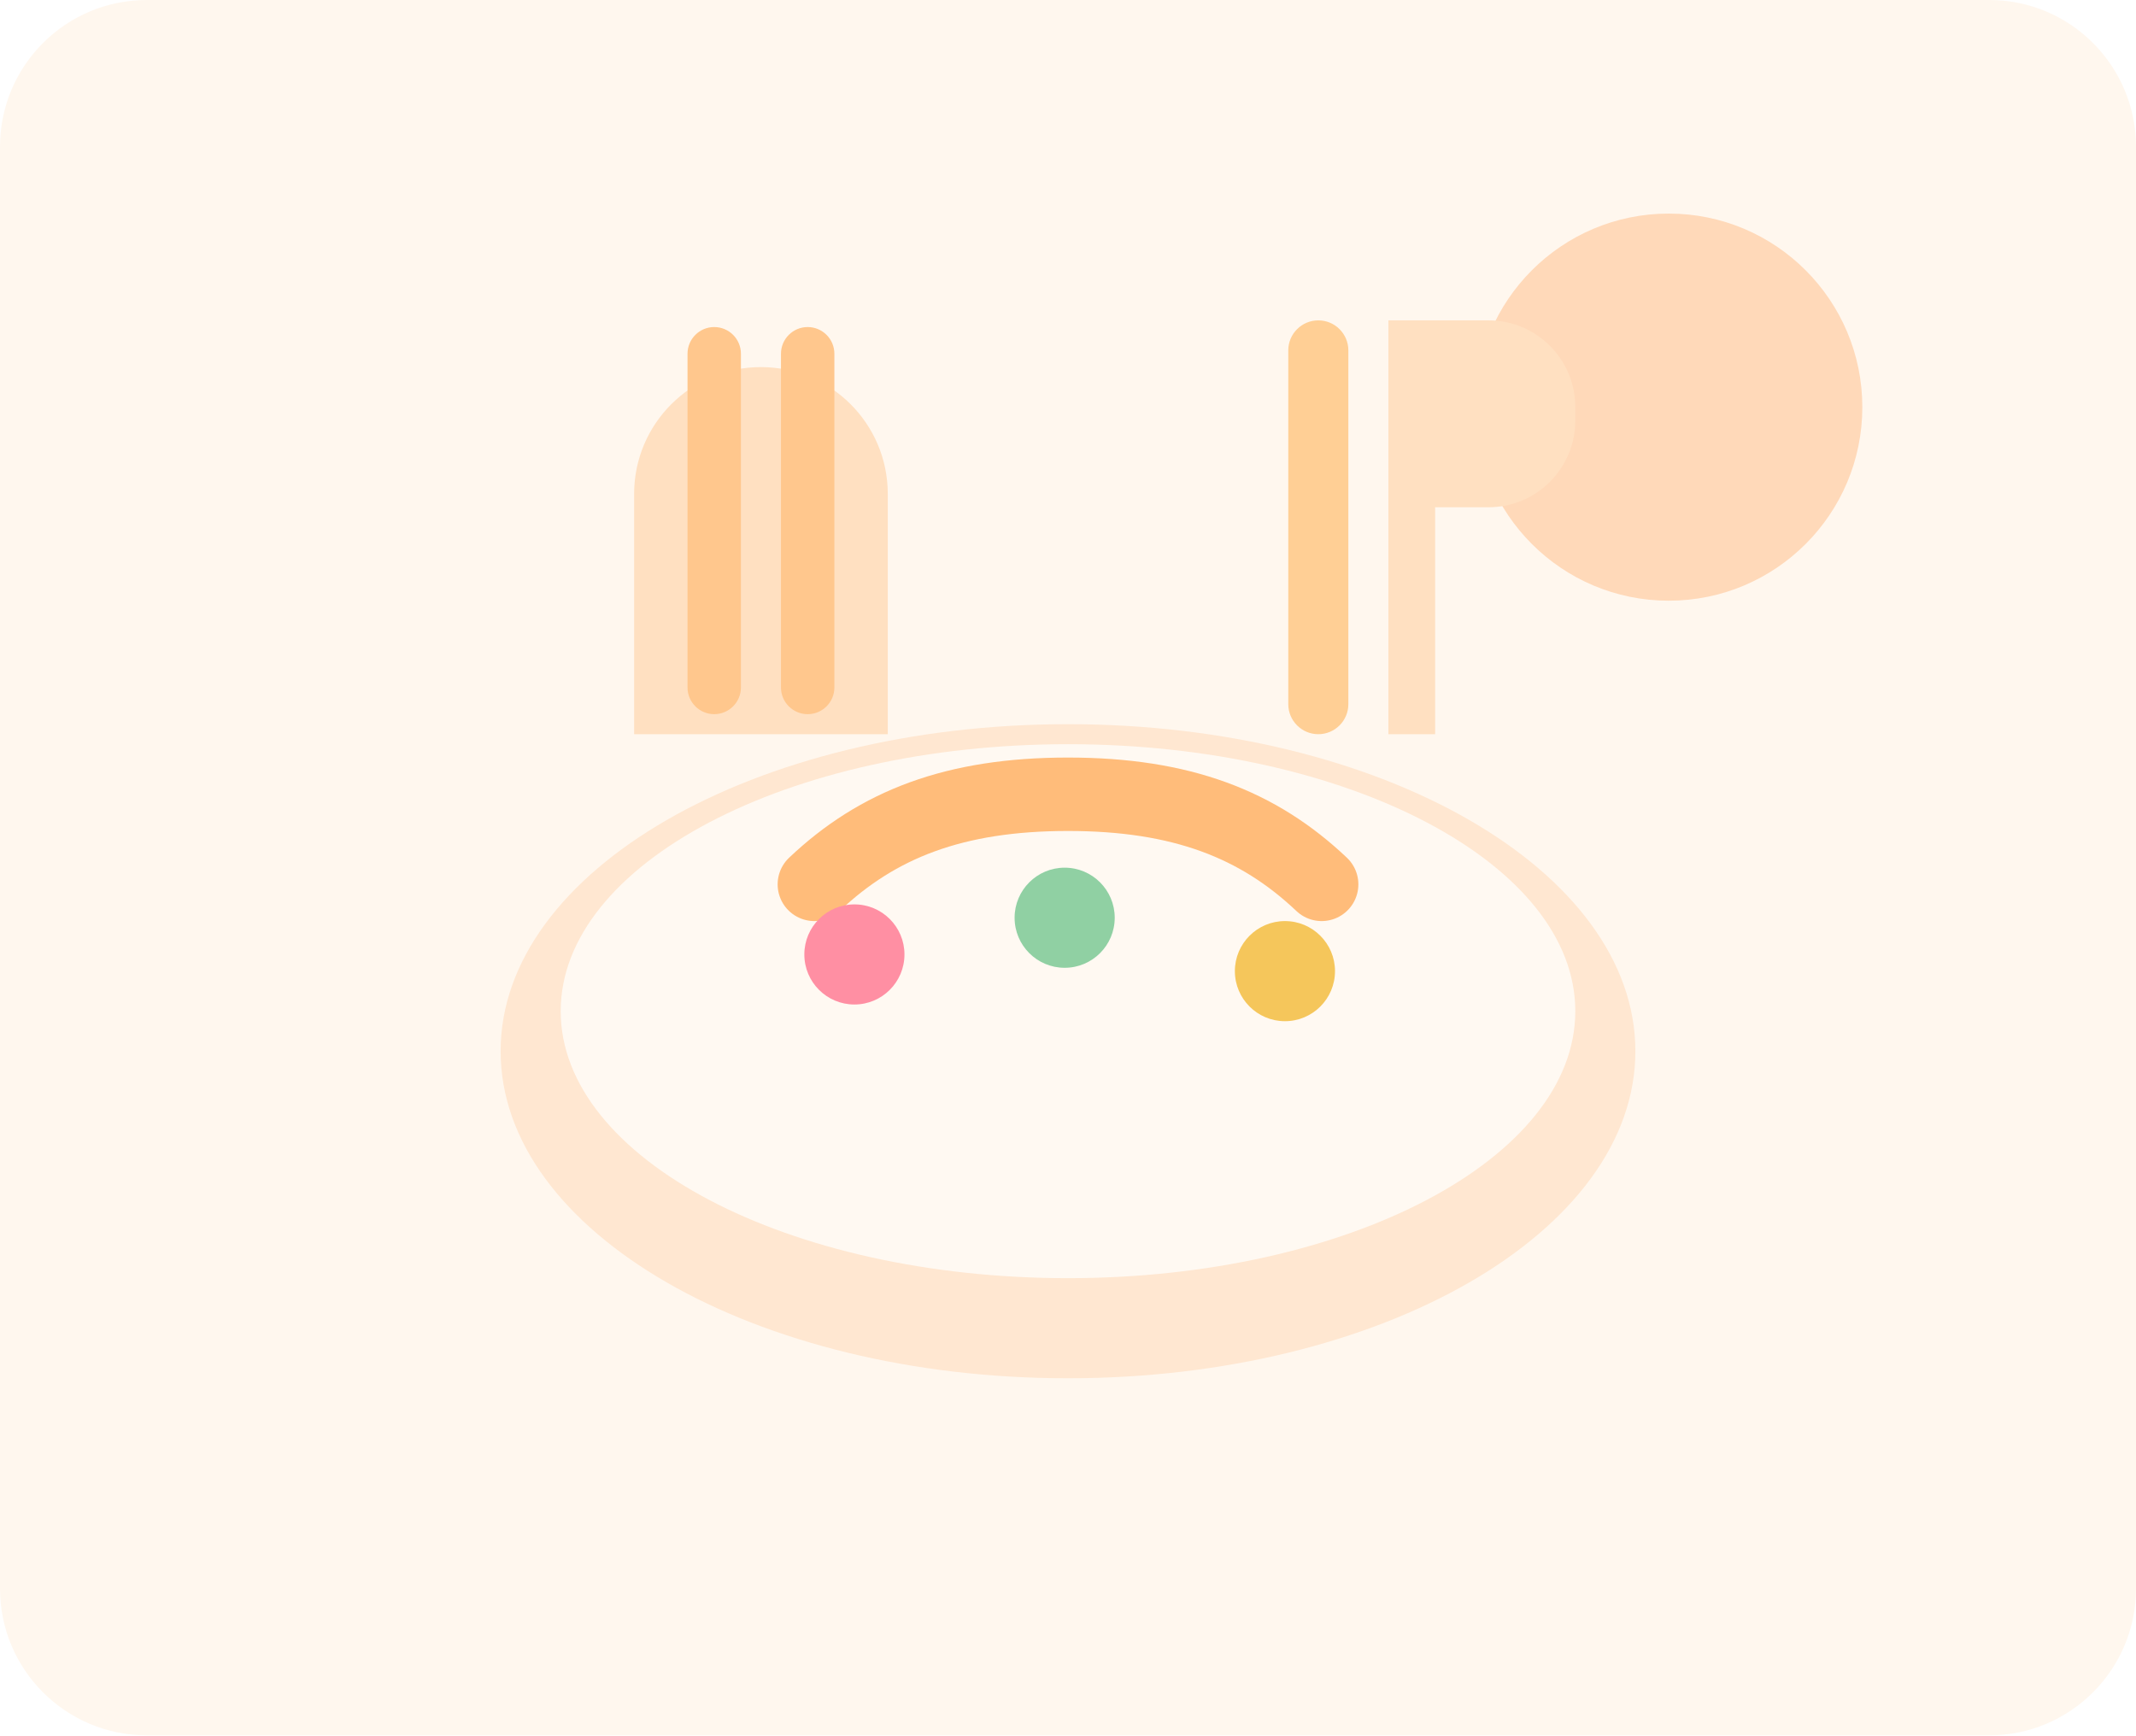
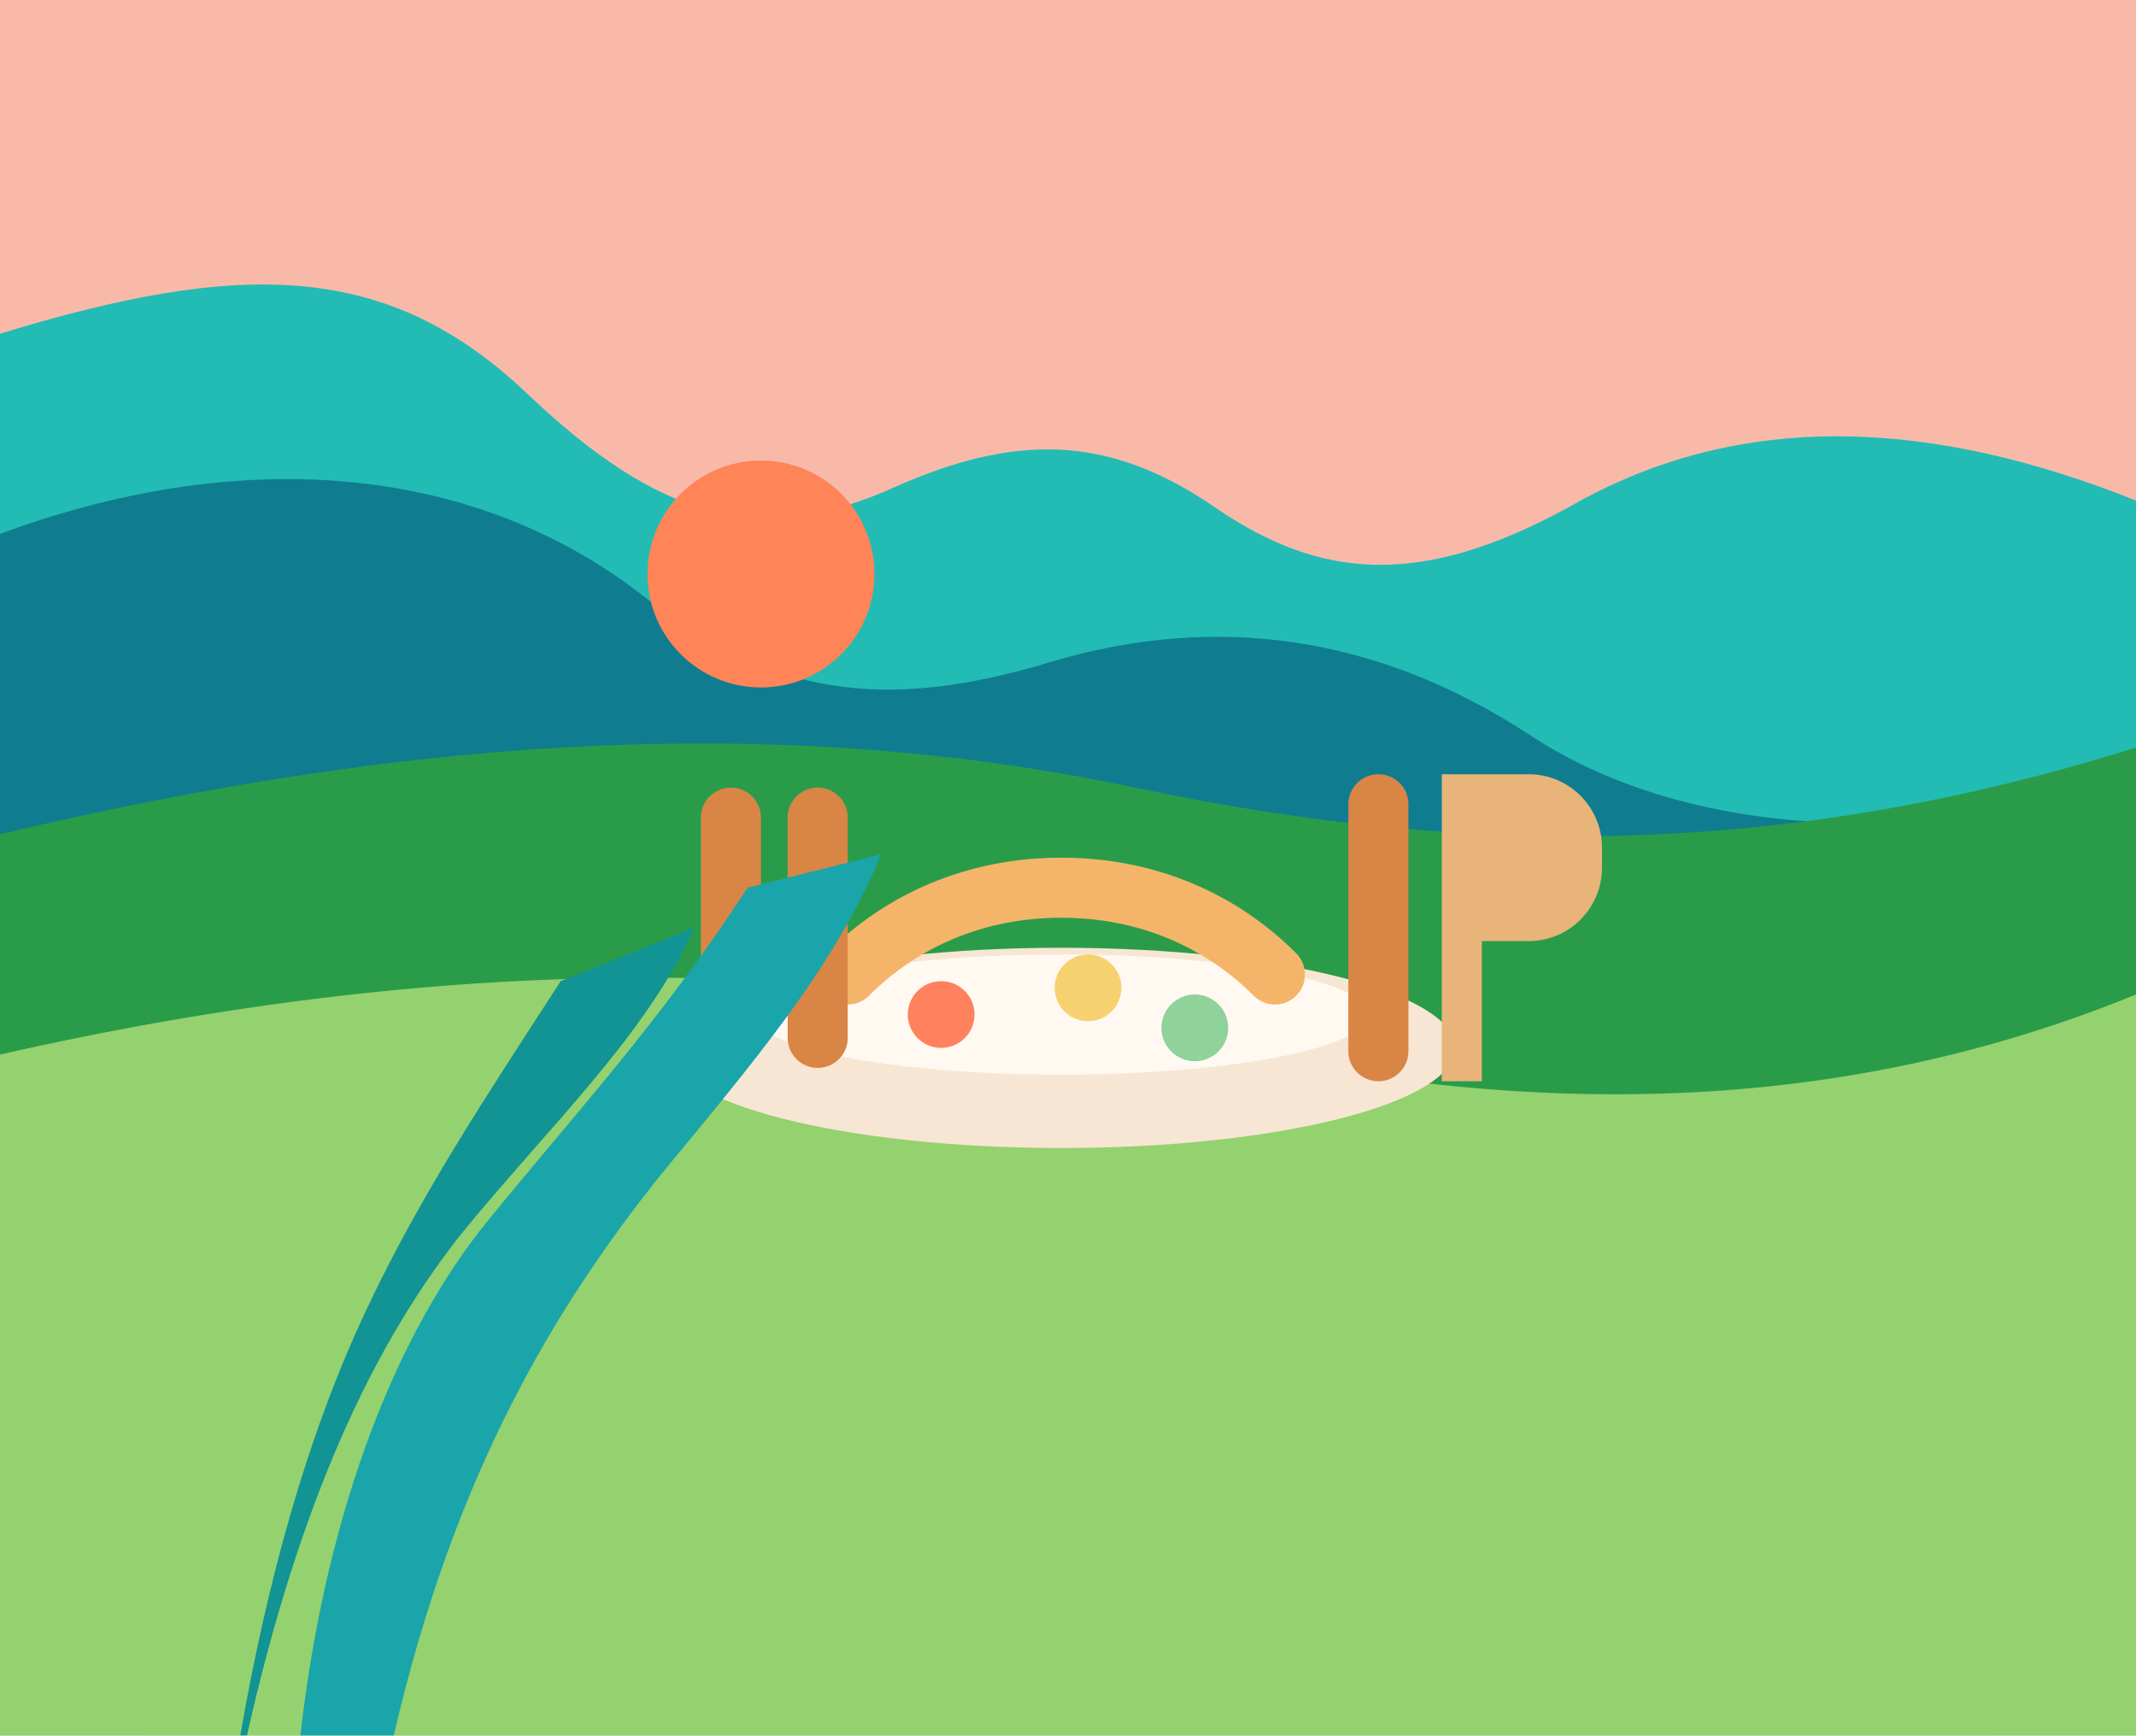
<svg xmlns="http://www.w3.org/2000/svg" width="640" height="520" viewBox="0 0 640 520" fill="none">
-   <rect width="640" height="520" rx="44" fill="#FFF7EE" />
-   <circle cx="500" cy="122" r="58" fill="#FFD9B9" />
-   <ellipse cx="320" cy="315" rx="170" ry="98" fill="#FFE7D1" />
-   <ellipse cx="320" cy="303" rx="152" ry="80" fill="#FFF9F2" />
-   <path d="M244 265C263 247 286 238 320 238C354 238 377 247 396 265" stroke="#FFBC7A" stroke-width="22" stroke-linecap="round" />
-   <circle cx="256" cy="286" r="15" fill="#FF8FA3" />
-   <circle cx="319" cy="275" r="15" fill="#90D0A3" />
-   <circle cx="385" cy="291" r="15" fill="#F5C65B" />
-   <path d="M190 148C190 127.013 207.013 110 228 110V110C248.987 110 266 127.013 266 148V220H190V148Z" fill="#FFE0C1" />
-   <rect x="206" y="98" width="16" height="116" rx="8" fill="#FFC78D" />
-   <rect x="234" y="98" width="16" height="116" rx="8" fill="#FFC78D" />
-   <rect x="386" y="96" width="18" height="124" rx="9" fill="#FFCF95" />
-   <path d="M416 96H446C460.359 96 472 107.641 472 122V126C472 140.359 460.359 152 446 152H430V220H416V96Z" fill="#FFE0C1" />
+   <rect width="640" height="520" rx="44" fill="#FEF4E7" />
+   <path d="M0 0H640V214C578 196 514 186 418 186C292 186 176 206 0 230V0Z" fill="#F8B9A9" />
+   <path d="M0 100C72 78 116 78 158 118C198 156 228 164 268 146C304 130 332 130 364 152C396 174 426 176 470 152C522 122 580 126 640 150V260H0V100Z" fill="#22BCB4" />
+   <path d="M0 160C70 134 140 138 192 178C230 208 264 214 316 198C364 184 412 190 458 220C500 248 566 256 640 234V316H0V160Z" fill="#0F7D8F" />
+   <circle cx="228" cy="172" r="34" fill="#FF8457" />
+   <path d="M0 250C126 220 236 214 340 236C444 258 538 256 640 224V520H0V250Z" fill="#2A9C49" />
+   <path d="M0 316C132 286 250 286 356 312C458 336 552 334 640 298V520H0V316Z" fill="#94D16F" />
+   <ellipse cx="318" cy="314" rx="118" ry="30" fill="#F7E6D3" />
+   <ellipse cx="318" cy="304" rx="92" ry="18" fill="#FFF9F2" />
+   <path d="M254 292C270 276 292 266 318 266C344 266 366 276 382 292" stroke="#F4B56A" stroke-width="18" stroke-linecap="round" />
+   <circle cx="282" cy="304" r="10" fill="#FF815E" />
+   <circle cx="326" cy="296" r="10" fill="#F6D170" />
+   <circle cx="358" cy="308" r="10" fill="#8FD29A" />
+   <rect x="210" y="236" width="18" height="84" rx="9" fill="#D98545" />
+   <rect x="236" y="236" width="18" height="84" rx="9" fill="#D98545" />
+   <rect x="404" y="232" width="18" height="92" rx="9" fill="#D98545" />
+   <path d="M432 232H458C470.15 232 480 241.85 480 254V260C480 272.15 470.15 282 458 282H444V324H432V232Z" fill="#E8B47A" />
+   <path d="M74 520C88 458 108 408 138 370C164 338 194 310 208 278L168 294C146 328 126 358 110 392C92 430 80 474 72 520H74Z" fill="#129394" />
+   <path d="M118 520C136 442 166 392 198 352C226 318 250 290 264 256L224 266C198 306 172 334 146 366C120 398 98 450 90 520H118Z" fill="#19A5AA" />
</svg>
